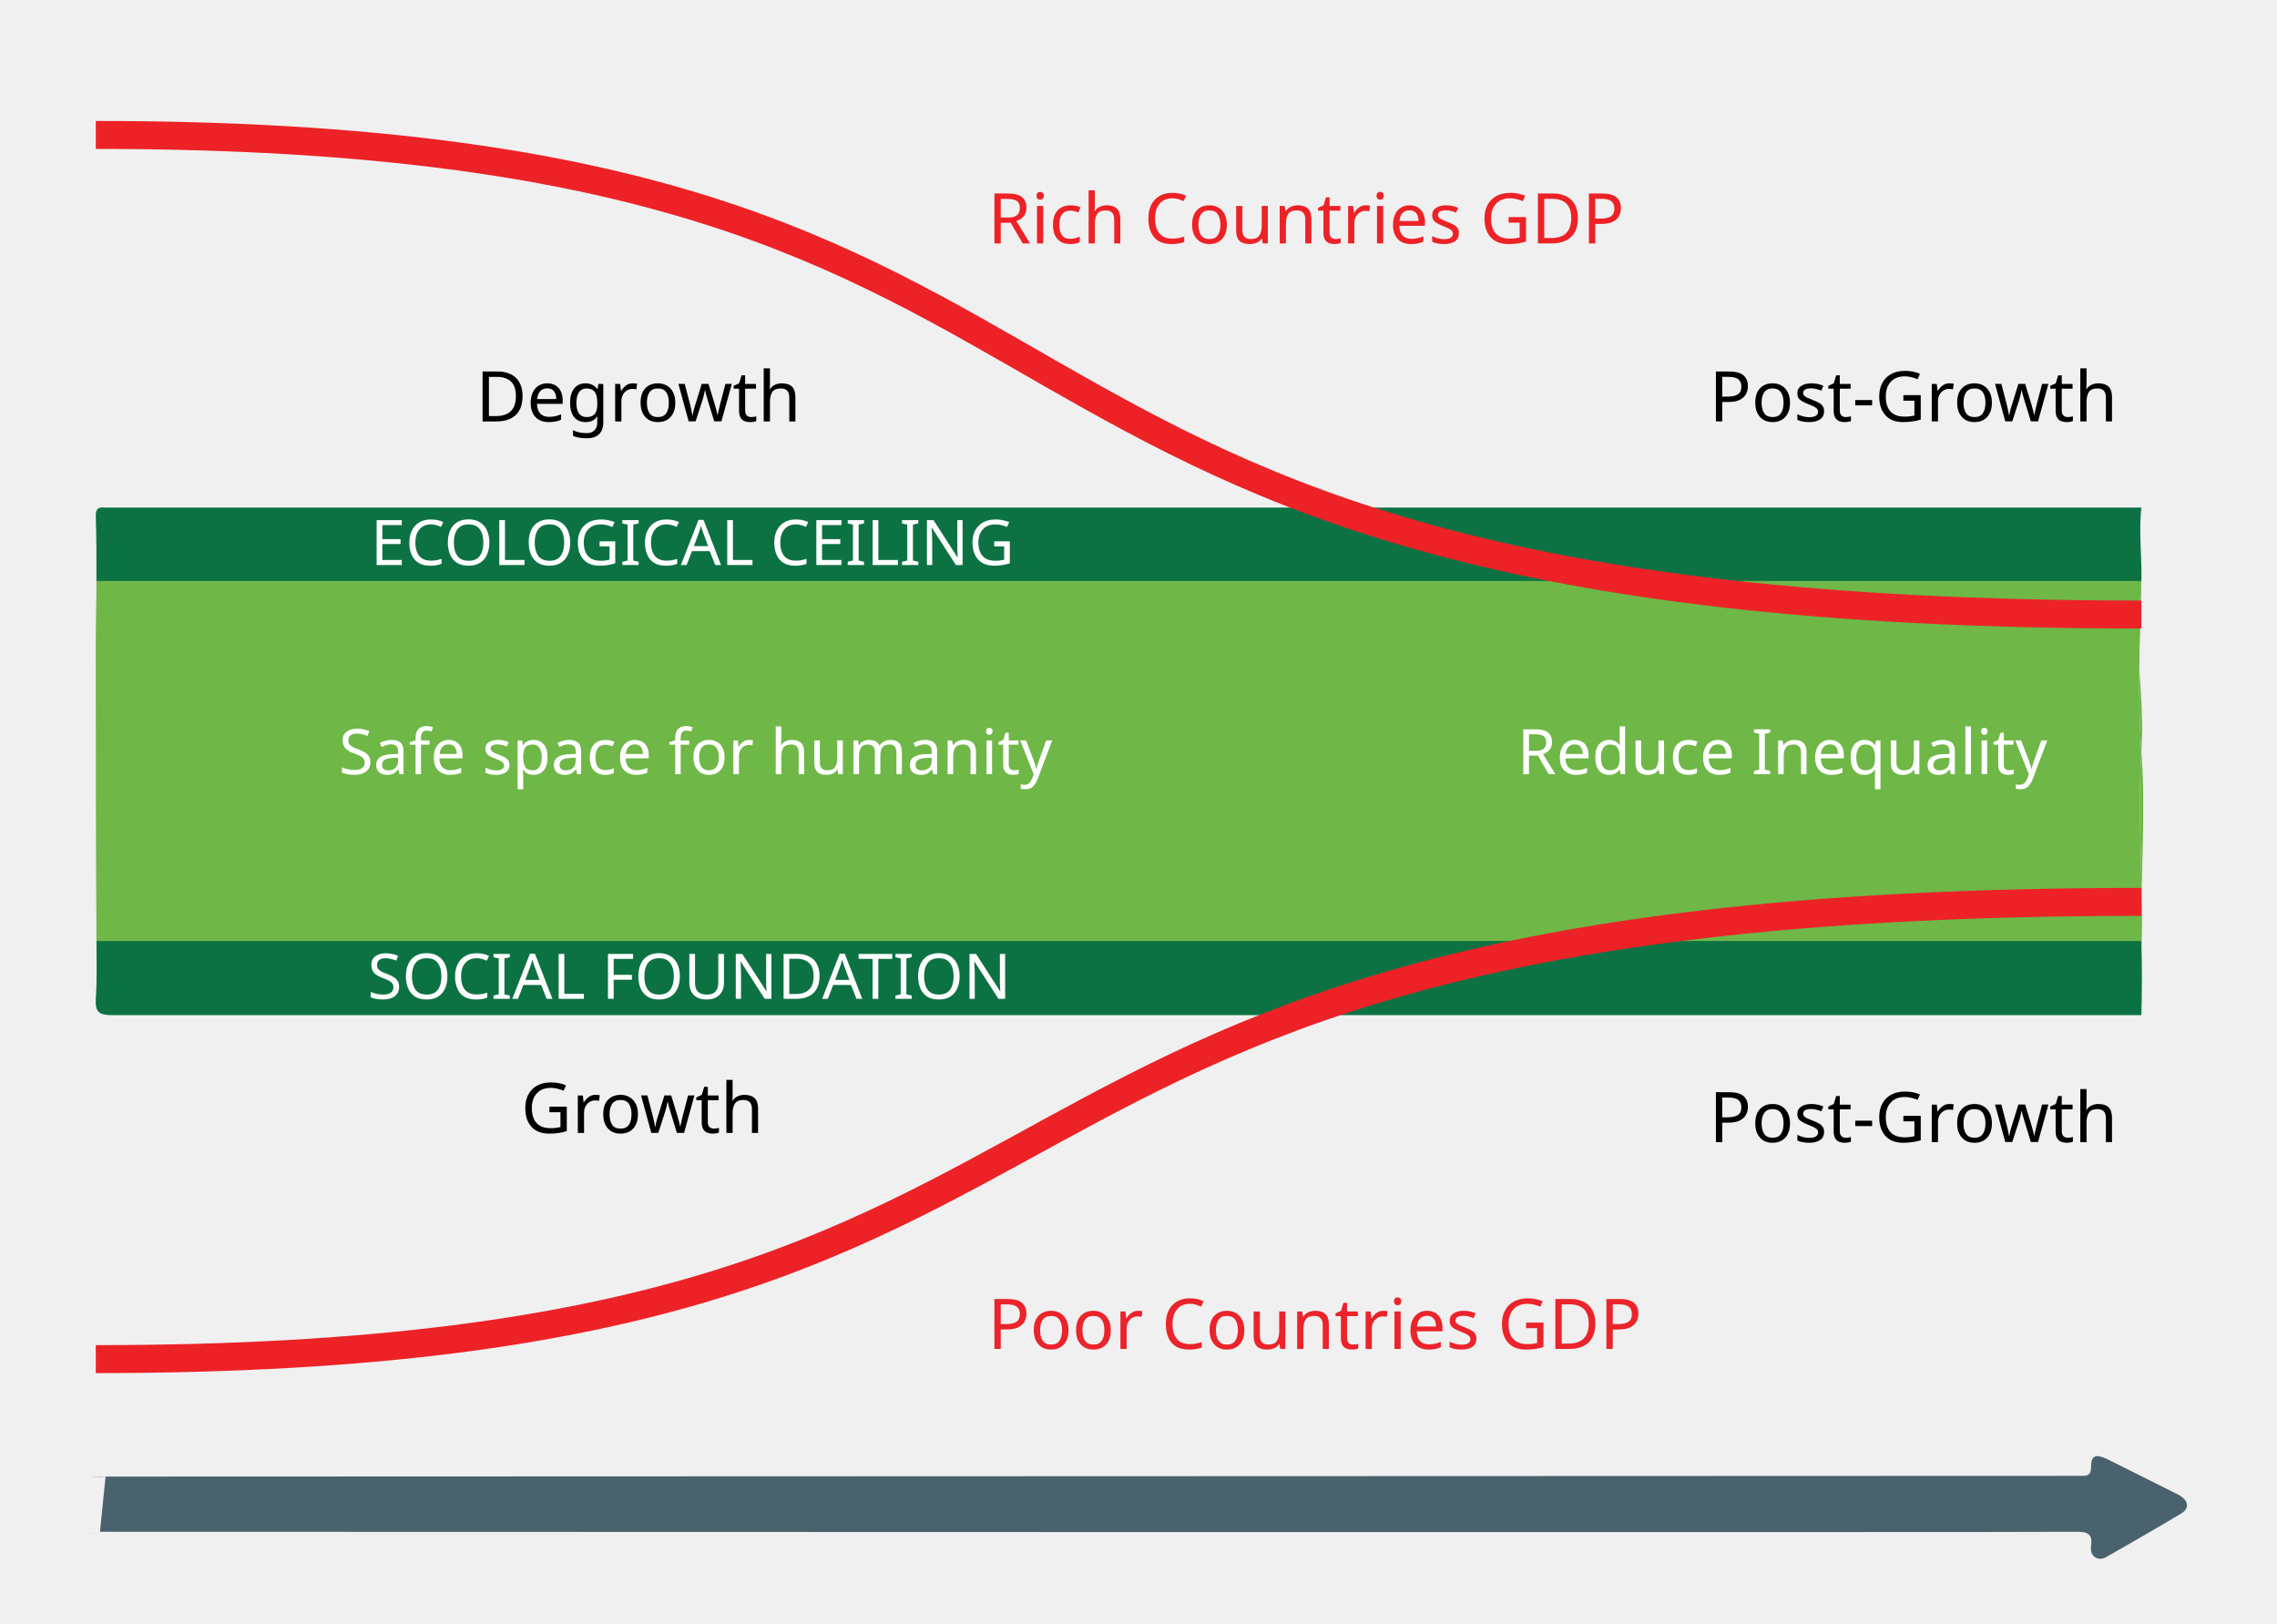
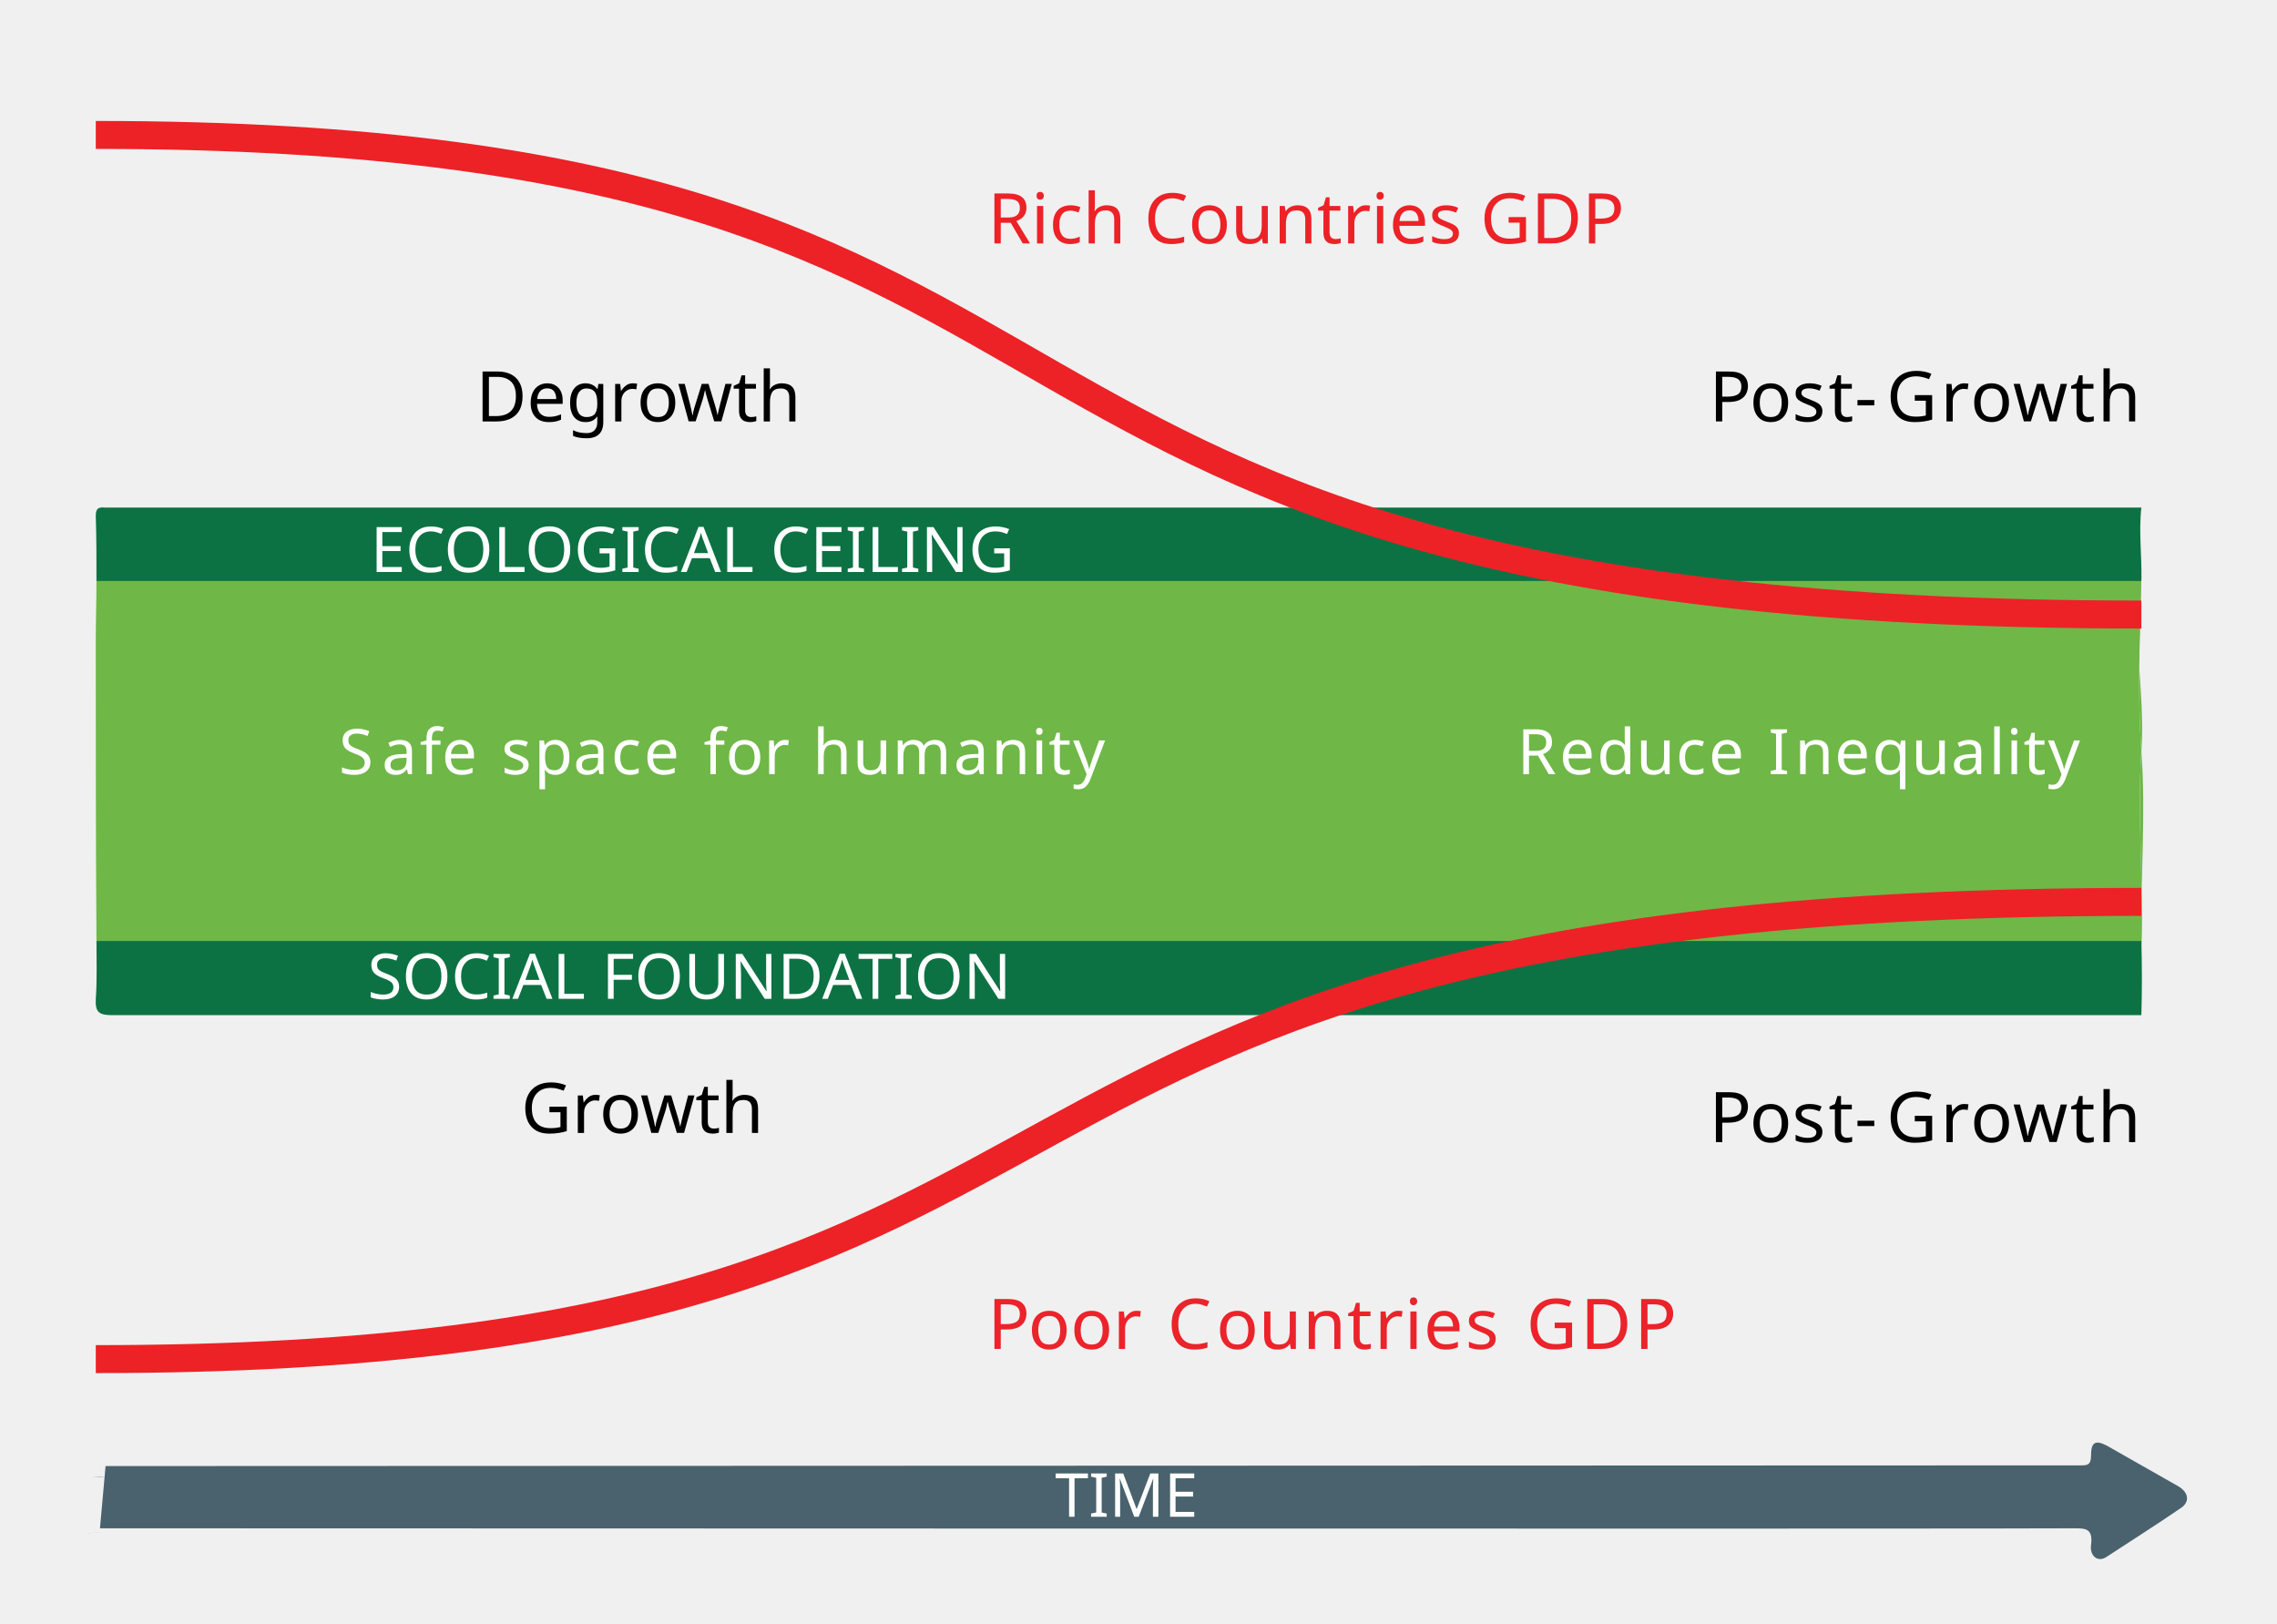
- <svg xmlns="http://www.w3.org/2000/svg" xml:space="preserve" style="enable-background:new 0 0 325.7 232.2" viewBox="0 0 325.7 232.2">
-   <style>
-     .st0{fill:#6fb747}.st1{fill:#4a626f}.st2{fill:#0d7243}.st4{fill:none;stroke:#ec2227;stroke-width:4;stroke-miterlimit:10}.st7{fill:#fff}.st8{font-family:"DINOT-Bold"}.st9{font-size:9px}.st10{font-family:"DINOT-Medium"}.st11{font-size:10px}
-   </style>
-   <g id="Layer_1">
-     <path d="M306.3 82.4H15.9c-.7 0-1.5 0-2.1.6 0 2.9-.1 5.8-.1 8.6 0 14.3 0 28.6.1 43 1.2 1 2.7.6 4.1.6h288.4c.3-9.3-.6-18.5 0-27.8-.6-8.3-.2-16.7 0-25z" class="st0" />
-     <path d="M306.3 82.4c-.2 8.4-.6 16.7 0 25.1.6-8.4-1.5-16.7 0-25.1-1.3 0 1.3 0 0 0z" class="st0" />
-     <path d="M306.3 135.3c1 0-1 0 0 0-.2-9.3.7-18.5 0-27.8-.6 9.2.3 18.5 0 27.8z" class="st0" />
-     <path d="M14.3 219.2c-.7 0-1.3.1-2 .1" class="st1" />
-     <path d="M13.1 211.2c.7 0 1.3 0 2 .1" class="st1" />
-     <path d="M16.4 72.6H15c-1-.1-1.3.2-1.3 1.2.1 3.1.1 6.2.1 9.3h292.5c.1-3.5-.4-7 0-10.5H16.4z" class="st2" />
-     <path d="M306.3 134.6H13.8c0 2.8.1 5.5-.1 8.3-.1 1.9.5 2.3 2.3 2.3h290.3c.1-3.6.1-7.1 0-10.6z" class="st2" />
-     <path d="M15.1 211.2c2.3 0 280.2-.1 282.5-.1.9 0 1.5 0 1.5-1.2 0-1.7.6-2 2.3-1.2l10.2 5.1c1.5.8 1.7 2 .2 2.8-3.5 2.1-7 4.1-10.5 6.1-1.2.7-2.4-.1-2.2-1.5.3-2-.7-2.1-2.3-2.1-2.3.1-280.2 0-282.5 0" style="fill:#49626d" />
+ <svg xmlns="http://www.w3.org/2000/svg" version="1.2" baseProfile="tiny" id="Layer_1" x="0px" y="0px" viewBox="0 0 325.7 232.2" overflow="visible" xml:space="preserve">
+   <g id="Layer_1_00000174561447533557222520000004364918306218701723_">
+     <path fill="#6FB747" d="M306.3,82.4H15.9c-0.7,0-1.5,0-2.1,0.6c0,2.9-0.1,5.8-0.1,8.6c0,14.3,0,28.6,0.1,43c1.2,1,2.7,0.6,4.1,0.6   h288.4c0.3-9.3-0.6-18.5,0-27.8C305.7,99.1,306.1,90.7,306.3,82.4z" />
+     <path fill="#6FB747" d="M306.3,82.4c-0.2,8.4-0.6,16.7,0,25.1C306.9,99.1,304.8,90.8,306.3,82.4C305,82.4,307.6,82.4,306.3,82.4z" />
+     <path fill="#6FB747" d="M306.3,135.3C307.3,135.3,305.3,135.3,306.3,135.3c-0.2-9.3,0.7-18.5,0-27.8   C305.7,116.7,306.6,126,306.3,135.3z" />
+     <path fill="#4A626F" d="M14.3,219.2c-0.7,0-1.3,0.1-2,0.1" />
+     <path fill="#4A626F" d="M13.1,211.2c0.7,0,1.3,0,2,0.1" />
+     <path fill="#0D7243" d="M16.4,72.6H15c-1-0.1-1.3,0.2-1.3,1.2c0.1,3.1,0.1,6.2,0.1,9.3h292.5c0.1-3.5-0.4-7,0-10.5H16.4z" />
+     <path fill="#0D7243" d="M306.3,134.6H13.8c0,2.8,0.1,5.5-0.1,8.3c-0.1,1.9,0.5,2.3,2.3,2.3h290.3   C306.4,141.6,306.4,138.1,306.3,134.6z" />
+     <path fill="#49626D" d="M15.1,209.7c2.3,0,280.2-0.1,282.5-0.1c0.9,0,1.5,0,1.5-1.4c0-1.9,0.6-2.3,2.3-1.4l10.2,5.8   c1.5,0.9,1.7,2.3,0.2,3.2c-3.5,2.4-7,4.6-10.5,6.9c-1.2,0.8-2.4-0.1-2.2-1.7c0.3-2.3-0.7-2.4-2.3-2.4c-2.3,0.1-280.2,0-282.5,0" />
  </g>
  <g id="Layer_3">
-     <path d="M13.7 19.3c160.1 0 107.3 68.6 292.6 68.6" class="st4" />
-     <path d="M13.7 194.4c160.1 0 107.3-65.4 292.6-65.4" class="st4" />
+     <path fill="none" stroke="#EC2227" stroke-width="4" stroke-miterlimit="10" d="M13.7,19.3c160.1,0,107.3,68.6,292.6,68.6" />
+     <path fill="none" stroke="#EC2227" stroke-width="4" stroke-miterlimit="10" d="M13.7,194.4c160.1,0,107.3-65.4,292.6-65.4" />
  </g>
  <g id="text">
-     <text class="st10 st11" transform="translate(68.0585 60.2808)">Degrowth</text>
-     <text class="st10 st11" transform="translate(74.5262 162.0547)">Growth</text>
-     <text class="st10 st11" style="fill:#ec2227" transform="translate(141.2725 34.8162)">Rich Countries GDP</text>
-     <text class="st10 st11" transform="translate(244.4746 60.2806)">Post-Growth</text>
-     <text class="st10 st11" transform="translate(244.4746 163.363)">Post-Growth</text>
-     <text class="st10 st11" style="fill:#eb232a" transform="translate(141.2725 192.9426)">Poor Countries GDP</text>
-     <text class="st7 st8 st9" transform="translate(53.0006 80.8188)">ECOLOGICAL CEILING</text>
-     <text class="st7 st8 st9" transform="translate(52.5728 142.8684)">SOCIAL FOUNDATION</text>
-     <text class="st7 st8 st9" transform="translate(48.4645 110.7396)">Safe space for humanity</text>
-     <text class="st7 st8 st9" transform="translate(217.0165 110.7396)">Reduce Inequality</text>
+     <text transform="matrix(1 0 0 1 68.0585 60.2808)" font-family="'Verdana'" font-size="10px">Degrowth</text>
+     <text transform="matrix(1 0 0 1 74.5262 162.0547)" font-family="'Verdana'" font-size="10px">Growth</text>
+     <text transform="matrix(1 0 0 1 141.2725 34.8162)" fill="#EC2227" font-family="'Verdana'" font-size="10px">Rich Countries GDP</text>
+     <text transform="matrix(1 0 0 1 244.4746 60.2806)" font-family="'Verdana'" font-size="10px">P</text>
+     <text transform="matrix(1 0 0 1 250.2607 60.2806)" font-family="'Verdana'" font-size="10px">o</text>
+     <text transform="matrix(1 0 0 1 256.3301 60.2806)" font-family="'Verdana'" font-size="10px">s</text>
+     <text transform="matrix(1 0 0 1 261.54 60.2806)" font-family="'Verdana'" font-size="10px">t</text>
+     <text transform="matrix(1 0 0 1 265.2852 60.2806)" font-family="'Verdana'" font-size="10px">-</text>
+     <text transform="matrix(1 0 0 1 269.8262 60.2806)" font-family="'Verdana'" font-size="10px">G</text>
+     <text transform="matrix(1 0 0 1 277.5801 60.2806)" font-family="'Verdana'" font-size="10px">r</text>
+     <text transform="matrix(1 0 0 1 281.8477 60.2806)" font-family="'Verdana'" font-size="10px">o</text>
+     <text transform="matrix(1 0 0 1 287.917 60.2806)" font-family="'Verdana'" font-size="10px">w</text>
+     <text transform="matrix(1 0 0 1 296.1006 60.2806)" font-family="'Verdana'" font-size="10px">t</text>
+     <text transform="matrix(1 0 0 1 300.041 60.2806)" font-family="'Verdana'" font-size="10px">h</text>
+     <text transform="matrix(1 0 0 1 244.4746 163.363)" font-family="'Verdana'" font-size="10px">P</text>
+     <text transform="matrix(1 0 0 1 250.2607 163.363)" font-family="'Verdana'" font-size="10px">o</text>
+     <text transform="matrix(1 0 0 1 256.3301 163.363)" font-family="'Verdana'" font-size="10px">s</text>
+     <text transform="matrix(1 0 0 1 261.54 163.363)" font-family="'Verdana'" font-size="10px">t</text>
+     <text transform="matrix(1 0 0 1 265.2852 163.363)" font-family="'Verdana'" font-size="10px">-</text>
+     <text transform="matrix(1 0 0 1 269.8262 163.363)" font-family="'Verdana'" font-size="10px">G</text>
+     <text transform="matrix(1 0 0 1 277.5801 163.363)" font-family="'Verdana'" font-size="10px">r</text>
+     <text transform="matrix(1 0 0 1 281.8477 163.363)" font-family="'Verdana'" font-size="10px">o</text>
+     <text transform="matrix(1 0 0 1 287.917 163.363)" font-family="'Verdana'" font-size="10px">w</text>
+     <text transform="matrix(1 0 0 1 296.1006 163.363)" font-family="'Verdana'" font-size="10px">t</text>
+     <text transform="matrix(1 0 0 1 300.041 163.363)" font-family="'Verdana'" font-size="10px">h</text>
+     <text transform="matrix(1 0 0 1 141.2725 192.9426)" fill="#EB232A" font-family="'Verdana'" font-size="10px">P</text>
+     <text transform="matrix(1 0 0 1 147.0586 192.9426)" fill="#EB232A" font-family="'Verdana'" font-size="10px">o</text>
+     <text transform="matrix(1 0 0 1 153.128 192.9426)" fill="#EB232A" font-family="'Verdana'" font-size="10px">o</text>
+     <text transform="matrix(1 0 0 1 159.1973 192.9426)" fill="#EB232A" font-family="'Verdana'" font-size="10px">r</text>
+     <text transform="matrix(1 0 0 1 163.4649 192.9426)" fill="#EB232A" font-family="'Verdana'" font-size="10px"> </text>
+     <text transform="matrix(1 0 0 1 166.9805 192.9426)" fill="#EB232A" font-family="'Verdana'" font-size="10px">C</text>
+     <text transform="matrix(1 0 0 1 173.9629 192.9426)" fill="#EB232A" font-family="'Verdana'" font-size="10px">o</text>
+     <text transform="matrix(1 0 0 1 180.0323 192.9426)" fill="#EB232A" font-family="'Verdana'" font-size="10px">u</text>
+     <text transform="matrix(1 0 0 1 186.3604 192.9426)" fill="#EB232A" font-family="'Verdana'" font-size="10px">n</text>
+     <text transform="matrix(1 0 0 1 192.6885 192.9426)" fill="#EB232A" font-family="'Verdana'" font-size="10px">t</text>
+     <text transform="matrix(1 0 0 1 196.629 192.9426)" fill="#EB232A" font-family="'Verdana'" font-size="10px">r</text>
+     <text transform="matrix(1 0 0 1 200.8965 192.9426)" fill="#EB232A" font-family="'Verdana'" font-size="10px">i</text>
+     <text transform="matrix(1 0 0 1 203.6407 192.9426)" fill="#EB232A" font-family="'Verdana'" font-size="10px">e</text>
+     <text transform="matrix(1 0 0 1 209.5977 192.9426)" fill="#EB232A" font-family="'Verdana'" font-size="10px">s</text>
+     <text transform="matrix(1 0 0 1 214.8077 192.9426)" fill="#EB232A" font-family="'Verdana'" font-size="10px"> </text>
+     <text transform="matrix(1 0 0 1 218.3233 192.9426)" fill="#EB232A" font-family="'Verdana'" font-size="10px">G</text>
+     <text transform="matrix(1 0 0 1 226.0772 192.9426)" fill="#EB232A" font-family="'Verdana'" font-size="10px">D</text>
+     <text transform="matrix(1 0 0 1 233.7823 192.9426)" fill="#EB232A" font-family="'Verdana'" font-size="10px">P</text>
+     <text transform="matrix(1 0 0 1 53.0006 81.8196)" fill="#FFFFFF" font-family="'Verdana-Bold'" font-size="9px">ECOLOGICAL CEILING</text>
+     <text transform="matrix(1 0 0 1 52.5728 142.8684)" fill="#FFFFFF" font-family="'Verdana-Bold'" font-size="9px">SOCIAL FOUNDATION</text>
+     <text transform="matrix(1 0 0 1 150.9039 216.9471)" fill="#FFFFFF" font-family="'Verdana-Bold'" font-size="8.668px">TIME</text>
+     <text transform="matrix(1 0 0 1 48.4645 110.7396)" fill="#FFFFFF" font-family="'Verdana'" font-size="9px">S</text>
+     <text transform="matrix(1 0 0 1 54.6168 110.7396)" fill="#FFFFFF" font-family="'Verdana'" font-size="9px">a</text>
+     <text transform="matrix(1 0 0 1 60.0221 110.7396)" fill="#FFFFFF" font-family="'Verdana'" font-size="9px">f</text>
+     <text transform="matrix(1 0 0 1 63.1862 110.7396)" fill="#FFFFFF" font-family="'Verdana'" font-size="9px">e</text>
+     <text transform="matrix(1 0 0 1 68.5475 110.7396)" fill="#FFFFFF" font-family="'Verdana'" font-size="9px"> </text>
+     <text transform="matrix(1 0 0 1 71.7116 110.7396)" fill="#FFFFFF" font-family="'Verdana'" font-size="9px">s</text>
+     <text transform="matrix(1 0 0 1 76.4005 110.7396)" fill="#FFFFFF" font-family="'Verdana'" font-size="9px">p</text>
+     <text transform="matrix(1 0 0 1 82.008 110.7396)" fill="#FFFFFF" font-family="'Verdana'" font-size="9px">a</text>
+     <text transform="matrix(1 0 0 1 87.4132 110.7396)" fill="#FFFFFF" font-family="'Verdana'" font-size="9px">c</text>
+     <text transform="matrix(1 0 0 1 92.1022 110.7396)" fill="#FFFFFF" font-family="'Verdana'" font-size="9px">e</text>
+     <text transform="matrix(1 0 0 1 97.4635 110.7396)" fill="#FFFFFF" font-family="'Verdana'" font-size="9px"> </text>
+     <text transform="matrix(1 0 0 1 100.6276 110.7396)" fill="#FFFFFF" font-family="'Verdana'" font-size="9px">f</text>
+     <text transform="matrix(1 0 0 1 103.7916 110.7396)" fill="#FFFFFF" font-family="'Verdana'" font-size="9px">o</text>
+     <text transform="matrix(1 0 0 1 109.2541 110.7396)" fill="#FFFFFF" font-family="'Verdana'" font-size="9px">r</text>
+     <text transform="matrix(1 0 0 1 113.0949 110.7396)" fill="#FFFFFF" font-family="'Verdana'" font-size="9px"> </text>
+     <text transform="matrix(1 0 0 1 116.2589 110.7396)" fill="#FFFFFF" font-family="'Verdana'" font-size="9px">h</text>
+     <text transform="matrix(1 0 0 1 121.9542 110.7396)" fill="#FFFFFF" font-family="'Verdana'" font-size="9px">u</text>
+     <text transform="matrix(1 0 0 1 127.6496 110.7396)" fill="#FFFFFF" font-family="'Verdana'" font-size="9px">m</text>
+     <text transform="matrix(1 0 0 1 136.4035 110.7396)" fill="#FFFFFF" font-family="'Verdana'" font-size="9px">a</text>
+     <text transform="matrix(1 0 0 1 141.8087 110.7396)" fill="#FFFFFF" font-family="'Verdana'" font-size="9px">n</text>
+     <text transform="matrix(1 0 0 1 147.5041 110.7396)" fill="#FFFFFF" font-family="'Verdana'" font-size="9px">i</text>
+     <text transform="matrix(1 0 0 1 149.9738 110.7396)" fill="#FFFFFF" font-family="'Verdana'" font-size="9px">t</text>
+     <text transform="matrix(1 0 0 1 153.4762 110.7396)" fill="#FFFFFF" font-family="'Verdana'" font-size="9px">y</text>
+     <text transform="matrix(1 0 0 1 217.0165 110.7396)" fill="#FFFFFF" font-family="'Verdana'" font-size="9px">R</text>
+     <text transform="matrix(1 0 0 1 223.0546 110.7396)" fill="#FFFFFF" font-family="'Verdana'" font-size="9px">e</text>
+     <text transform="matrix(1 0 0 1 228.4159 110.7396)" fill="#FFFFFF" font-family="'Verdana'" font-size="9px">d</text>
+     <text transform="matrix(1 0 0 1 234.0233 110.7396)" fill="#FFFFFF" font-family="'Verdana'" font-size="9px">u</text>
+     <text transform="matrix(1 0 0 1 239.7186 110.7396)" fill="#FFFFFF" font-family="'Verdana'" font-size="9px">c</text>
+     <text transform="matrix(1 0 0 1 244.4076 110.7396)" fill="#FFFFFF" font-family="'Verdana'" font-size="9px">e</text>
+     <text transform="matrix(1 0 0 1 249.7689 110.7396)" fill="#FFFFFF" font-family="'Verdana'" font-size="9px"> </text>
+     <text transform="matrix(1 0 0 1 252.933 110.7396)" fill="#FFFFFF" font-family="'Verdana'" font-size="9px">I</text>
+     <text transform="matrix(1 0 0 1 256.7211 110.7396)" fill="#FFFFFF" font-family="'Verdana'" font-size="9px">n</text>
+     <text transform="matrix(1 0 0 1 262.4164 110.7396)" fill="#FFFFFF" font-family="'Verdana'" font-size="9px">e</text>
+     <text transform="matrix(1 0 0 1 267.7777 110.7396)" fill="#FFFFFF" font-family="'Verdana'" font-size="9px">q</text>
+     <text transform="matrix(1 0 0 1 273.3851 110.7396)" fill="#FFFFFF" font-family="'Verdana'" font-size="9px">u</text>
+     <text transform="matrix(1 0 0 1 279.0804 110.7396)" fill="#FFFFFF" font-family="'Verdana'" font-size="9px">a</text>
+     <text transform="matrix(1 0 0 1 284.4857 110.7396)" fill="#FFFFFF" font-family="'Verdana'" font-size="9px">l</text>
+     <text transform="matrix(1 0 0 1 286.9554 110.7396)" fill="#FFFFFF" font-family="'Verdana'" font-size="9px">i</text>
+     <text transform="matrix(1 0 0 1 289.4252 110.7396)" fill="#FFFFFF" font-family="'Verdana'" font-size="9px">t</text>
+     <text transform="matrix(1 0 0 1 292.9276 110.7396)" fill="#FFFFFF" font-family="'Verdana'" font-size="9px">y</text>
  </g>
</svg>
